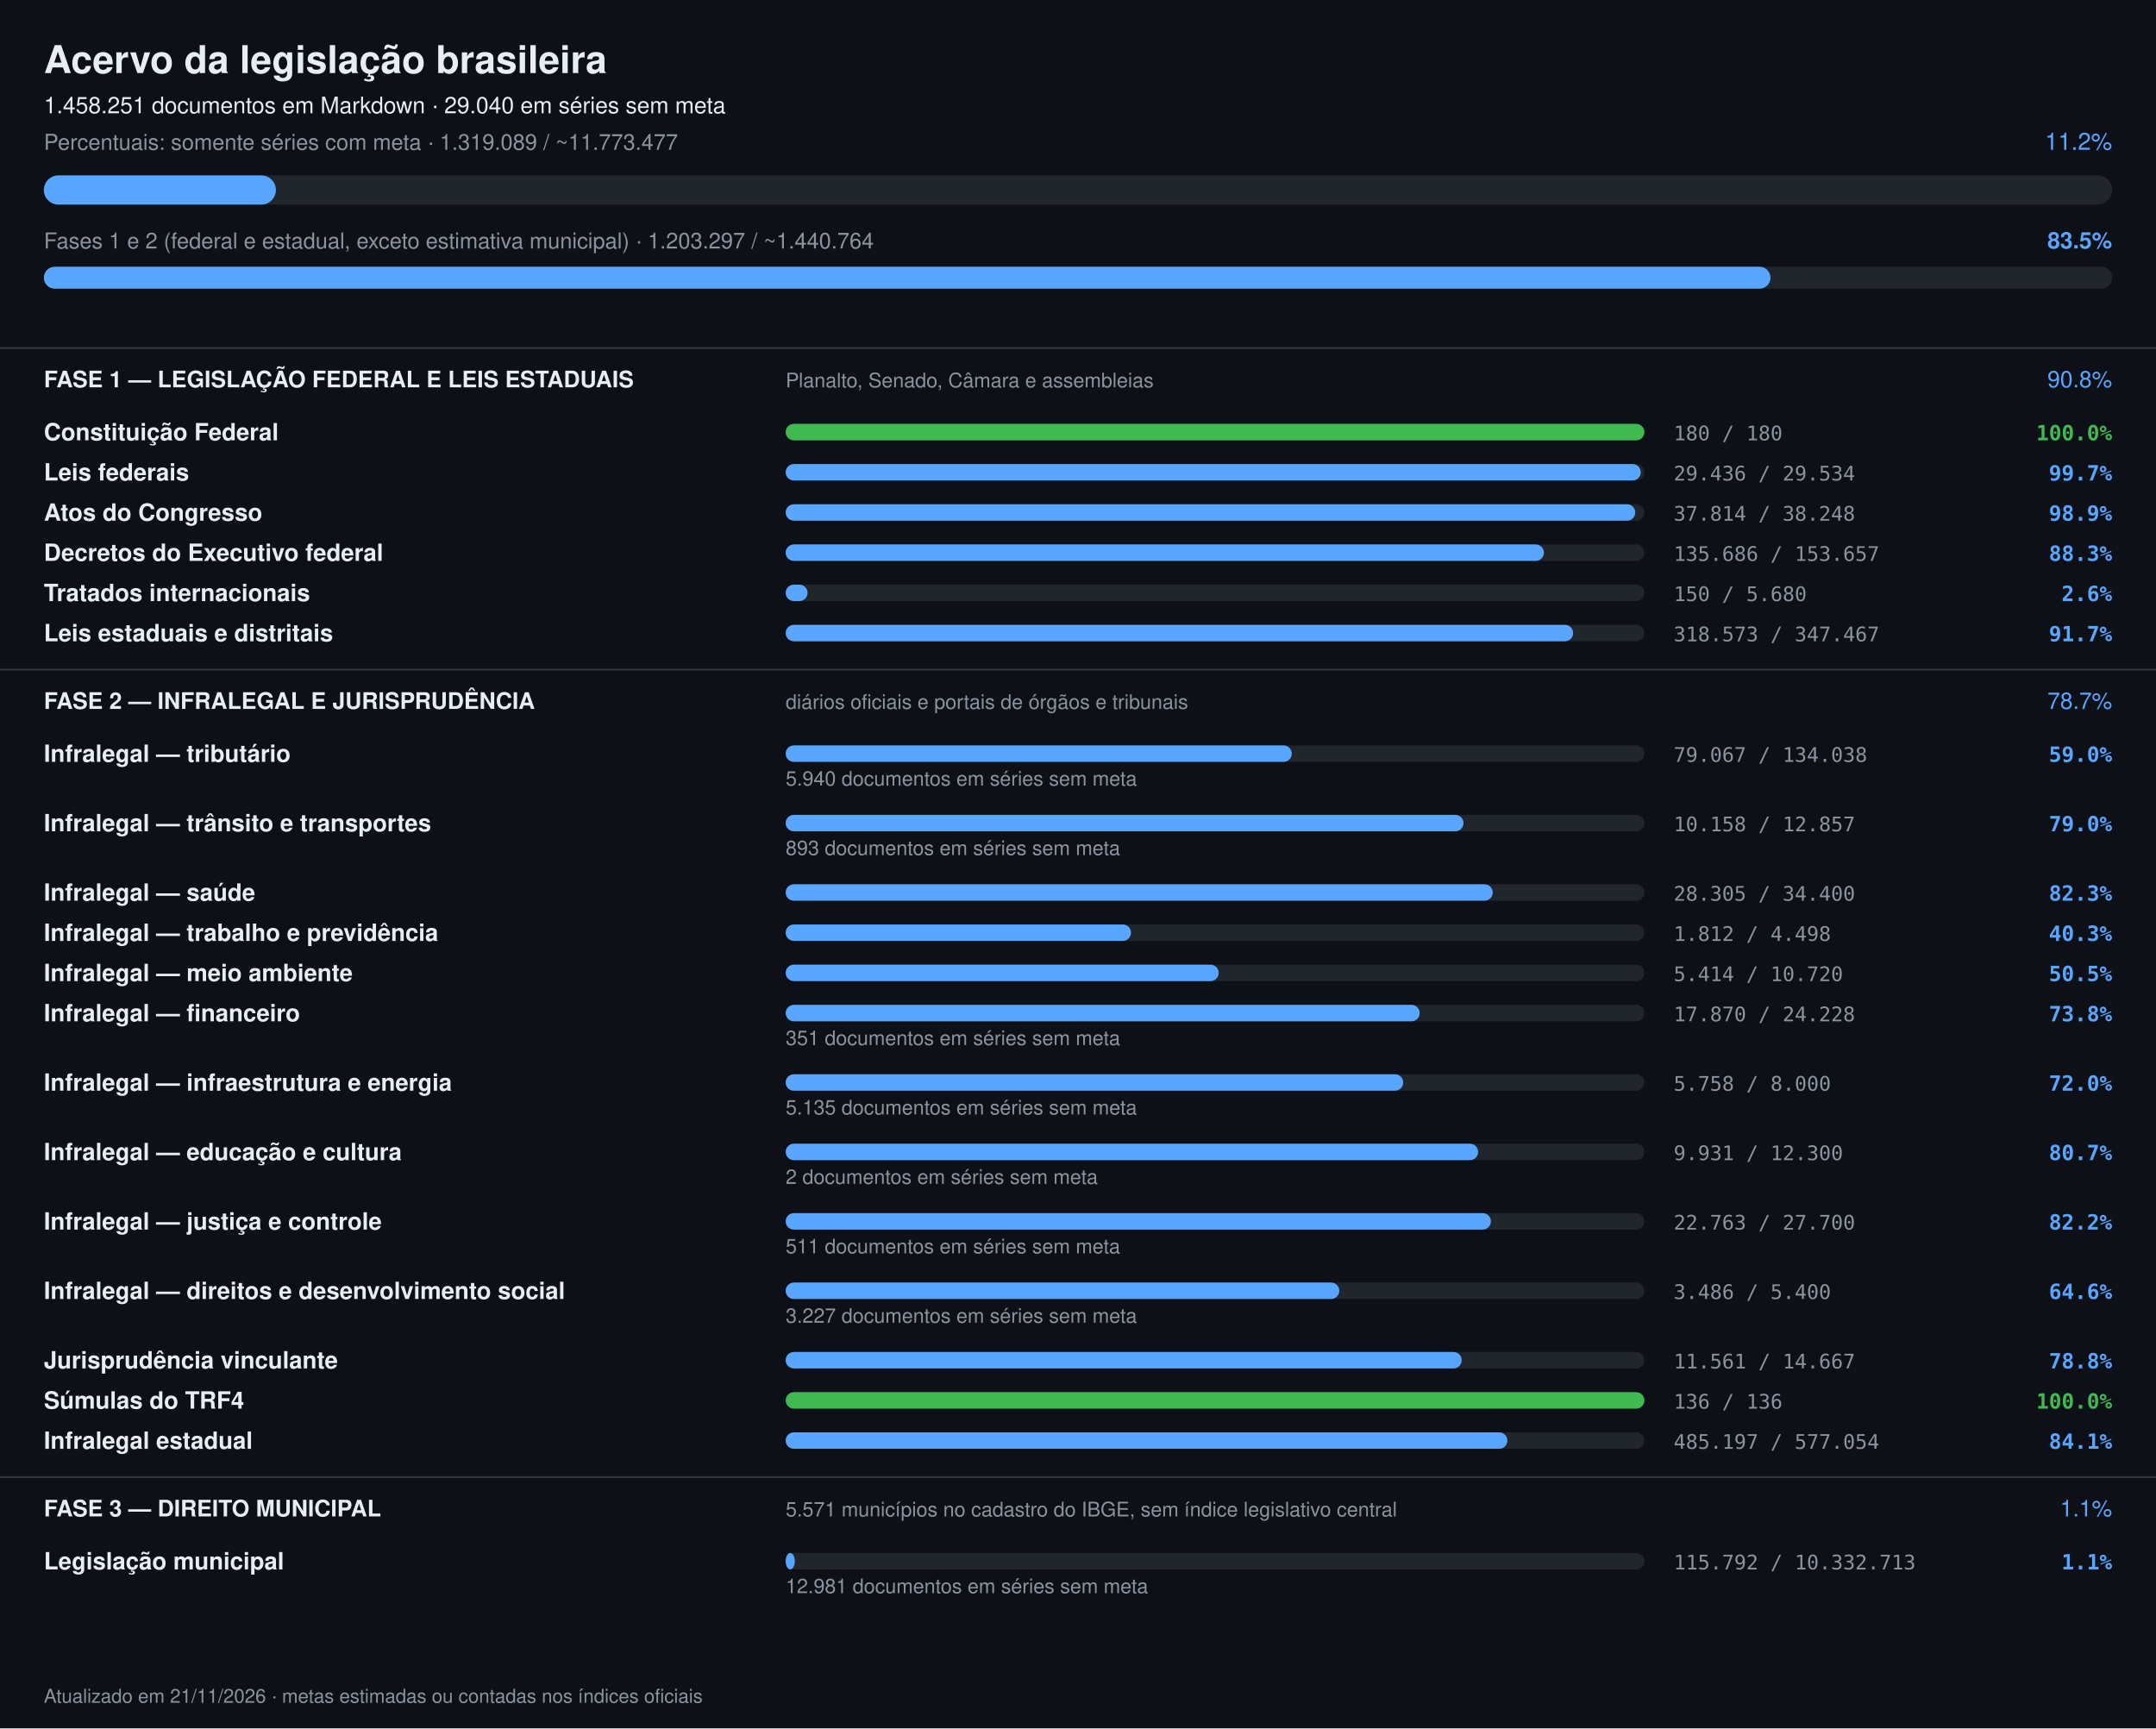
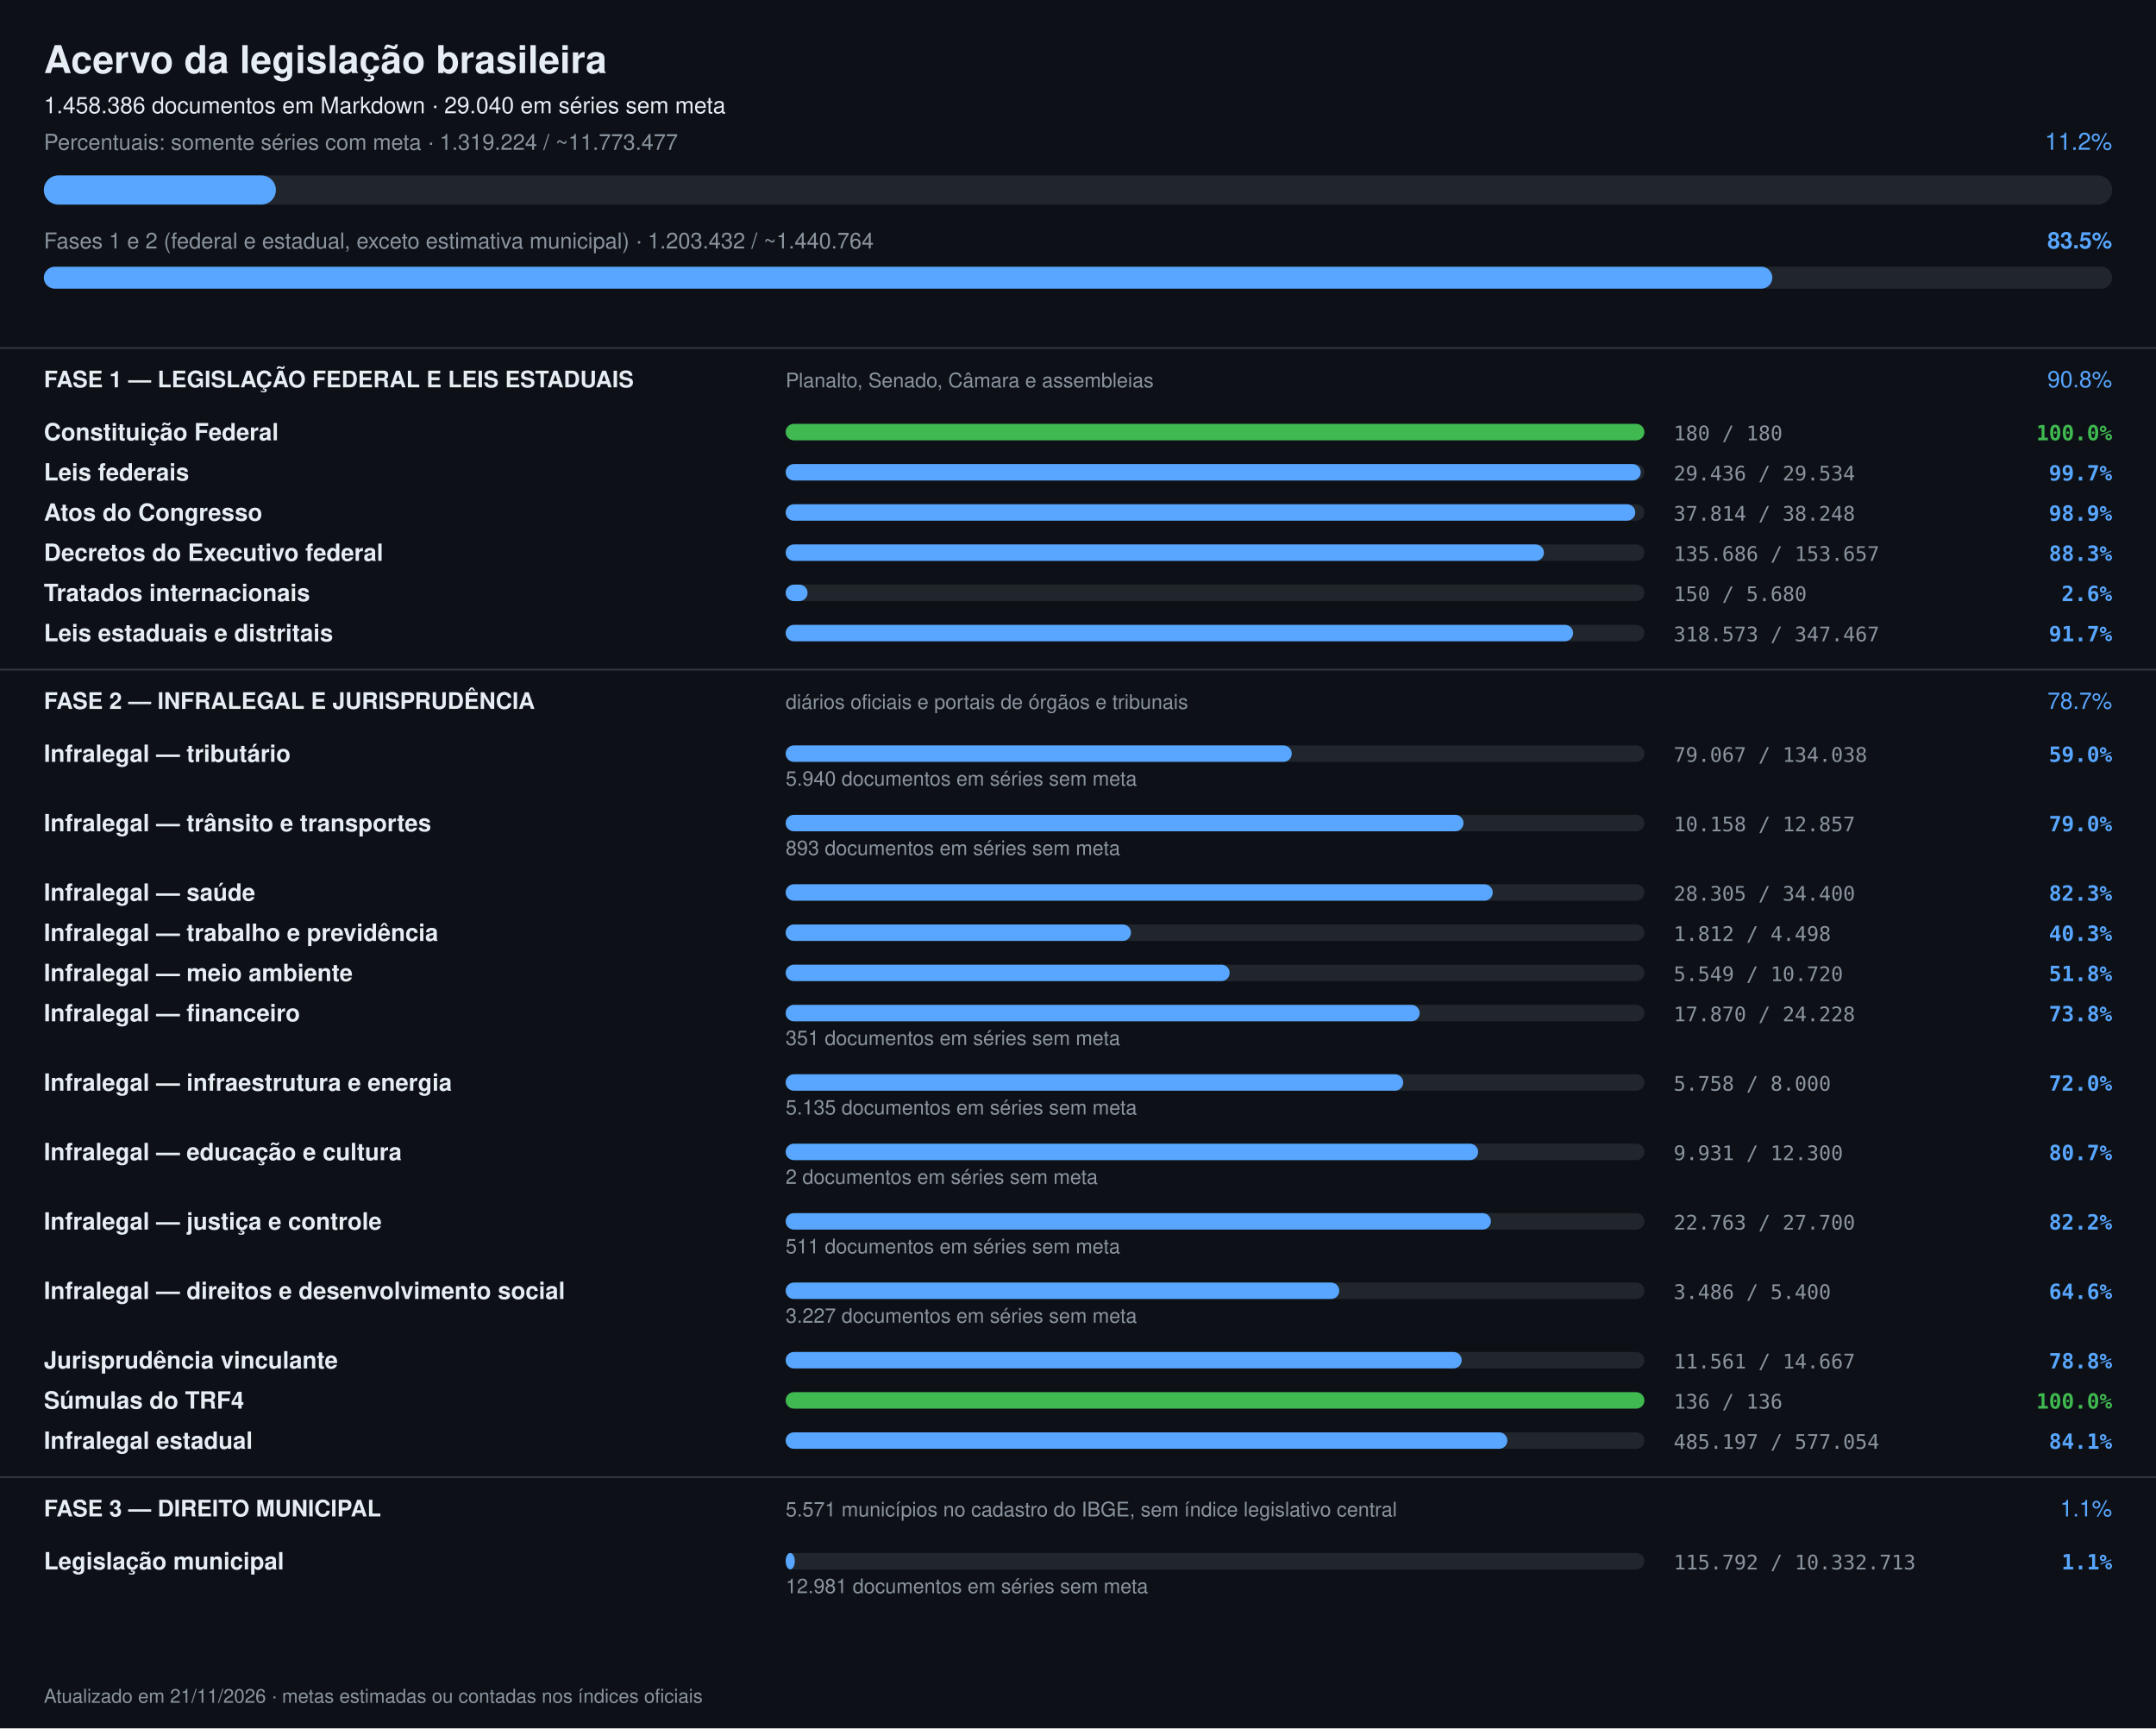
<svg xmlns="http://www.w3.org/2000/svg" width="1180" height="946" viewBox="0 0 1180 946" font-family="-apple-system,Segoe UI,Helvetica,Arial,sans-serif">
  <rect width="1180" height="946" fill="#0d1117" />
  <text x="24" y="40" font-size="21" font-weight="700" fill="#e6edf3">Acervo da legislação brasileira</text>
-   <text x="24" y="62" font-size="12.5" fill="#e6edf3">1.458.251 documentos em Markdown · 29.040 em séries sem meta</text>
-   <text x="24" y="82" font-size="12" fill="#8b949e">Percentuais: somente séries com meta · 1.319.089 / ~11.773.477</text>
+   <text x="24" y="62" font-size="12.5" fill="#e6edf3">1.458.386 documentos em Markdown · 29.040 em séries sem meta</text>
+   <text x="24" y="82" font-size="12" fill="#8b949e">Percentuais: somente séries com meta · 1.319.224 / ~11.773.477</text>
  <text x="1156" y="82" font-size="13" text-anchor="end" fill="#58a6ff">11.2%</text>
  <rect x="24" y="96" width="1132" height="16" rx="8" fill="#21262d" />
  <rect x="24" y="96" width="127" height="16" rx="8" fill="#58a6ff" />
-   <text x="24" y="136" font-size="12" fill="#8b949e">Fases 1 e 2 (federal e estadual, exceto estimativa municipal) · 1.203.297 / ~1.440.764</text>
+   <text x="24" y="136" font-size="12" fill="#8b949e">Fases 1 e 2 (federal e estadual, exceto estimativa municipal) · 1.203.432 / ~1.440.764</text>
  <text x="1156" y="136" font-size="12.5" font-weight="600" text-anchor="end" fill="#58a6ff">83.5%</text>
  <rect x="24" y="146" width="1132" height="12" rx="6" fill="#21262d" />
-   <rect x="24" y="146" width="945" height="12" rx="6" fill="#58a6ff" />
+   <rect x="24" y="146" width="946" height="12" rx="6" fill="#58a6ff" />
  <rect x="0" y="190" width="1180" height="1" fill="#30363d" />
  <text x="24" y="212" font-size="12.5" font-weight="700" fill="#e6edf3">FASE 1 — LEGISLAÇÃO FEDERAL E LEIS ESTADUAIS</text>
  <text x="430" y="212" font-size="11" fill="#8b949e">Planalto, Senado, Câmara e assembleias</text>
  <text x="1156" y="212" font-size="12.5" text-anchor="end" fill="#58a6ff">90.8%</text>
  <text x="24" y="241" font-size="13" font-weight="600" fill="#e6edf3">Constituição Federal</text>
  <rect x="430" y="232" width="470" height="9" rx="4.5" fill="#21262d" />
  <rect x="430" y="232" width="470" height="9" rx="4.5" fill="#3fb950" />
  <text x="916" y="241" font-size="11" fill="#8b949e" font-family="ui-monospace,monospace">180 / 180</text>
  <text x="1156" y="241" font-size="11.5" text-anchor="end" font-weight="600" fill="#3fb950" font-family="ui-monospace,monospace">100.0%</text>
  <text x="24" y="263" font-size="13" font-weight="600" fill="#e6edf3">Leis federais</text>
  <rect x="430" y="254" width="470" height="9" rx="4.5" fill="#21262d" />
  <rect x="430" y="254" width="468" height="9" rx="4.5" fill="#58a6ff" />
  <text x="916" y="263" font-size="11" fill="#8b949e" font-family="ui-monospace,monospace">29.436 / 29.534</text>
  <text x="1156" y="263" font-size="11.5" text-anchor="end" font-weight="600" fill="#58a6ff" font-family="ui-monospace,monospace">99.7%</text>
  <text x="24" y="285" font-size="13" font-weight="600" fill="#e6edf3">Atos do Congresso</text>
  <rect x="430" y="276" width="470" height="9" rx="4.5" fill="#21262d" />
  <rect x="430" y="276" width="465" height="9" rx="4.5" fill="#58a6ff" />
  <text x="916" y="285" font-size="11" fill="#8b949e" font-family="ui-monospace,monospace">37.814 / 38.248</text>
  <text x="1156" y="285" font-size="11.5" text-anchor="end" font-weight="600" fill="#58a6ff" font-family="ui-monospace,monospace">98.9%</text>
  <text x="24" y="307" font-size="13" font-weight="600" fill="#e6edf3">Decretos do Executivo federal</text>
  <rect x="430" y="298" width="470" height="9" rx="4.5" fill="#21262d" />
  <rect x="430" y="298" width="415" height="9" rx="4.5" fill="#58a6ff" />
  <text x="916" y="307" font-size="11" fill="#8b949e" font-family="ui-monospace,monospace">135.686 / 153.657</text>
  <text x="1156" y="307" font-size="11.5" text-anchor="end" font-weight="600" fill="#58a6ff" font-family="ui-monospace,monospace">88.3%</text>
  <text x="24" y="329" font-size="13" font-weight="600" fill="#e6edf3">Tratados internacionais</text>
  <rect x="430" y="320" width="470" height="9" rx="4.5" fill="#21262d" />
  <rect x="430" y="320" width="12" height="9" rx="4.5" fill="#58a6ff" />
  <text x="916" y="329" font-size="11" fill="#8b949e" font-family="ui-monospace,monospace">150 / 5.680</text>
  <text x="1156" y="329" font-size="11.5" text-anchor="end" font-weight="600" fill="#58a6ff" font-family="ui-monospace,monospace">2.6%</text>
  <text x="24" y="351" font-size="13" font-weight="600" fill="#e6edf3">Leis estaduais e distritais</text>
  <rect x="430" y="342" width="470" height="9" rx="4.5" fill="#21262d" />
  <rect x="430" y="342" width="431" height="9" rx="4.5" fill="#58a6ff" />
  <text x="916" y="351" font-size="11" fill="#8b949e" font-family="ui-monospace,monospace">318.573 / 347.467</text>
  <text x="1156" y="351" font-size="11.5" text-anchor="end" font-weight="600" fill="#58a6ff" font-family="ui-monospace,monospace">91.7%</text>
  <rect x="0" y="366" width="1180" height="1" fill="#30363d" />
  <text x="24" y="388" font-size="12.5" font-weight="700" fill="#e6edf3">FASE 2 — INFRALEGAL E JURISPRUDÊNCIA</text>
  <text x="430" y="388" font-size="11" fill="#8b949e">diários oficiais e portais de órgãos e tribunais</text>
  <text x="1156" y="388" font-size="12.5" text-anchor="end" fill="#58a6ff">78.7%</text>
  <text x="24" y="417" font-size="13" font-weight="600" fill="#e6edf3">Infralegal — tributário</text>
  <rect x="430" y="408" width="470" height="9" rx="4.5" fill="#21262d" />
  <rect x="430" y="408" width="277" height="9" rx="4.5" fill="#58a6ff" />
  <text x="916" y="417" font-size="11" fill="#8b949e" font-family="ui-monospace,monospace">79.067 / 134.038</text>
  <text x="1156" y="417" font-size="11.5" text-anchor="end" font-weight="600" fill="#58a6ff" font-family="ui-monospace,monospace">59.0%</text>
  <text x="430" y="430" font-size="11" fill="#8b949e">5.940 documentos em séries sem meta</text>
  <text x="24" y="455" font-size="13" font-weight="600" fill="#e6edf3">Infralegal — trânsito e transportes</text>
  <rect x="430" y="446" width="470" height="9" rx="4.5" fill="#21262d" />
  <rect x="430" y="446" width="371" height="9" rx="4.5" fill="#58a6ff" />
  <text x="916" y="455" font-size="11" fill="#8b949e" font-family="ui-monospace,monospace">10.158 / 12.857</text>
  <text x="1156" y="455" font-size="11.5" text-anchor="end" font-weight="600" fill="#58a6ff" font-family="ui-monospace,monospace">79.0%</text>
  <text x="430" y="468" font-size="11" fill="#8b949e">893 documentos em séries sem meta</text>
  <text x="24" y="493" font-size="13" font-weight="600" fill="#e6edf3">Infralegal — saúde</text>
  <rect x="430" y="484" width="470" height="9" rx="4.5" fill="#21262d" />
  <rect x="430" y="484" width="387" height="9" rx="4.5" fill="#58a6ff" />
  <text x="916" y="493" font-size="11" fill="#8b949e" font-family="ui-monospace,monospace">28.305 / 34.400</text>
  <text x="1156" y="493" font-size="11.5" text-anchor="end" font-weight="600" fill="#58a6ff" font-family="ui-monospace,monospace">82.3%</text>
  <text x="24" y="515" font-size="13" font-weight="600" fill="#e6edf3">Infralegal — trabalho e previdência</text>
  <rect x="430" y="506" width="470" height="9" rx="4.5" fill="#21262d" />
  <rect x="430" y="506" width="189" height="9" rx="4.5" fill="#58a6ff" />
  <text x="916" y="515" font-size="11" fill="#8b949e" font-family="ui-monospace,monospace">1.812 / 4.498</text>
  <text x="1156" y="515" font-size="11.5" text-anchor="end" font-weight="600" fill="#58a6ff" font-family="ui-monospace,monospace">40.3%</text>
  <text x="24" y="537" font-size="13" font-weight="600" fill="#e6edf3">Infralegal — meio ambiente</text>
  <rect x="430" y="528" width="470" height="9" rx="4.5" fill="#21262d" />
-   <rect x="430" y="528" width="237" height="9" rx="4.5" fill="#58a6ff" />
-   <text x="916" y="537" font-size="11" fill="#8b949e" font-family="ui-monospace,monospace">5.414 / 10.720</text>
-   <text x="1156" y="537" font-size="11.5" text-anchor="end" font-weight="600" fill="#58a6ff" font-family="ui-monospace,monospace">50.5%</text>
+   <rect x="430" y="528" width="243" height="9" rx="4.5" fill="#58a6ff" />
+   <text x="916" y="537" font-size="11" fill="#8b949e" font-family="ui-monospace,monospace">5.549 / 10.720</text>
+   <text x="1156" y="537" font-size="11.5" text-anchor="end" font-weight="600" fill="#58a6ff" font-family="ui-monospace,monospace">51.8%</text>
  <text x="24" y="559" font-size="13" font-weight="600" fill="#e6edf3">Infralegal — financeiro</text>
  <rect x="430" y="550" width="470" height="9" rx="4.5" fill="#21262d" />
  <rect x="430" y="550" width="347" height="9" rx="4.5" fill="#58a6ff" />
  <text x="916" y="559" font-size="11" fill="#8b949e" font-family="ui-monospace,monospace">17.870 / 24.228</text>
  <text x="1156" y="559" font-size="11.5" text-anchor="end" font-weight="600" fill="#58a6ff" font-family="ui-monospace,monospace">73.8%</text>
  <text x="430" y="572" font-size="11" fill="#8b949e">351 documentos em séries sem meta</text>
  <text x="24" y="597" font-size="13" font-weight="600" fill="#e6edf3">Infralegal — infraestrutura e energia</text>
  <rect x="430" y="588" width="470" height="9" rx="4.5" fill="#21262d" />
  <rect x="430" y="588" width="338" height="9" rx="4.5" fill="#58a6ff" />
  <text x="916" y="597" font-size="11" fill="#8b949e" font-family="ui-monospace,monospace">5.758 / 8.000</text>
  <text x="1156" y="597" font-size="11.5" text-anchor="end" font-weight="600" fill="#58a6ff" font-family="ui-monospace,monospace">72.0%</text>
  <text x="430" y="610" font-size="11" fill="#8b949e">5.135 documentos em séries sem meta</text>
  <text x="24" y="635" font-size="13" font-weight="600" fill="#e6edf3">Infralegal — educação e cultura</text>
  <rect x="430" y="626" width="470" height="9" rx="4.5" fill="#21262d" />
  <rect x="430" y="626" width="379" height="9" rx="4.5" fill="#58a6ff" />
  <text x="916" y="635" font-size="11" fill="#8b949e" font-family="ui-monospace,monospace">9.931 / 12.300</text>
  <text x="1156" y="635" font-size="11.5" text-anchor="end" font-weight="600" fill="#58a6ff" font-family="ui-monospace,monospace">80.7%</text>
  <text x="430" y="648" font-size="11" fill="#8b949e">2 documentos em séries sem meta</text>
  <text x="24" y="673" font-size="13" font-weight="600" fill="#e6edf3">Infralegal — justiça e controle</text>
  <rect x="430" y="664" width="470" height="9" rx="4.5" fill="#21262d" />
  <rect x="430" y="664" width="386" height="9" rx="4.5" fill="#58a6ff" />
  <text x="916" y="673" font-size="11" fill="#8b949e" font-family="ui-monospace,monospace">22.763 / 27.700</text>
  <text x="1156" y="673" font-size="11.5" text-anchor="end" font-weight="600" fill="#58a6ff" font-family="ui-monospace,monospace">82.2%</text>
  <text x="430" y="686" font-size="11" fill="#8b949e">511 documentos em séries sem meta</text>
  <text x="24" y="711" font-size="13" font-weight="600" fill="#e6edf3">Infralegal — direitos e desenvolvimento social</text>
  <rect x="430" y="702" width="470" height="9" rx="4.5" fill="#21262d" />
  <rect x="430" y="702" width="303" height="9" rx="4.5" fill="#58a6ff" />
  <text x="916" y="711" font-size="11" fill="#8b949e" font-family="ui-monospace,monospace">3.486 / 5.400</text>
  <text x="1156" y="711" font-size="11.5" text-anchor="end" font-weight="600" fill="#58a6ff" font-family="ui-monospace,monospace">64.6%</text>
  <text x="430" y="724" font-size="11" fill="#8b949e">3.227 documentos em séries sem meta</text>
  <text x="24" y="749" font-size="13" font-weight="600" fill="#e6edf3">Jurisprudência vinculante</text>
  <rect x="430" y="740" width="470" height="9" rx="4.5" fill="#21262d" />
  <rect x="430" y="740" width="370" height="9" rx="4.5" fill="#58a6ff" />
  <text x="916" y="749" font-size="11" fill="#8b949e" font-family="ui-monospace,monospace">11.561 / 14.667</text>
  <text x="1156" y="749" font-size="11.5" text-anchor="end" font-weight="600" fill="#58a6ff" font-family="ui-monospace,monospace">78.8%</text>
  <text x="24" y="771" font-size="13" font-weight="600" fill="#e6edf3">Súmulas do TRF4</text>
  <rect x="430" y="762" width="470" height="9" rx="4.5" fill="#21262d" />
  <rect x="430" y="762" width="470" height="9" rx="4.5" fill="#3fb950" />
  <text x="916" y="771" font-size="11" fill="#8b949e" font-family="ui-monospace,monospace">136 / 136</text>
  <text x="1156" y="771" font-size="11.5" text-anchor="end" font-weight="600" fill="#3fb950" font-family="ui-monospace,monospace">100.0%</text>
  <text x="24" y="793" font-size="13" font-weight="600" fill="#e6edf3">Infralegal estadual</text>
  <rect x="430" y="784" width="470" height="9" rx="4.5" fill="#21262d" />
  <rect x="430" y="784" width="395" height="9" rx="4.5" fill="#58a6ff" />
  <text x="916" y="793" font-size="11" fill="#8b949e" font-family="ui-monospace,monospace">485.197 / 577.054</text>
  <text x="1156" y="793" font-size="11.5" text-anchor="end" font-weight="600" fill="#58a6ff" font-family="ui-monospace,monospace">84.1%</text>
  <rect x="0" y="808" width="1180" height="1" fill="#30363d" />
  <text x="24" y="830" font-size="12.5" font-weight="700" fill="#e6edf3">FASE 3 — DIREITO MUNICIPAL</text>
  <text x="430" y="830" font-size="11" fill="#8b949e">5.571 municípios no cadastro do IBGE, sem índice legislativo central</text>
  <text x="1156" y="830" font-size="12.5" text-anchor="end" fill="#58a6ff">1.1%</text>
  <text x="24" y="859" font-size="13" font-weight="600" fill="#e6edf3">Legislação municipal</text>
  <rect x="430" y="850" width="470" height="9" rx="4.5" fill="#21262d" />
  <rect x="430" y="850" width="5" height="9" rx="4.5" fill="#58a6ff" />
  <text x="916" y="859" font-size="11" fill="#8b949e" font-family="ui-monospace,monospace">115.792 / 10.332.713</text>
  <text x="1156" y="859" font-size="11.5" text-anchor="end" font-weight="600" fill="#58a6ff" font-family="ui-monospace,monospace">1.1%</text>
  <text x="430" y="872" font-size="11" fill="#8b949e">12.981 documentos em séries sem meta</text>
  <text x="24" y="932" font-size="10.5" fill="#8b949e">Atualizado em 21/11/2026 · metas estimadas ou contadas nos índices oficiais</text>
</svg>
